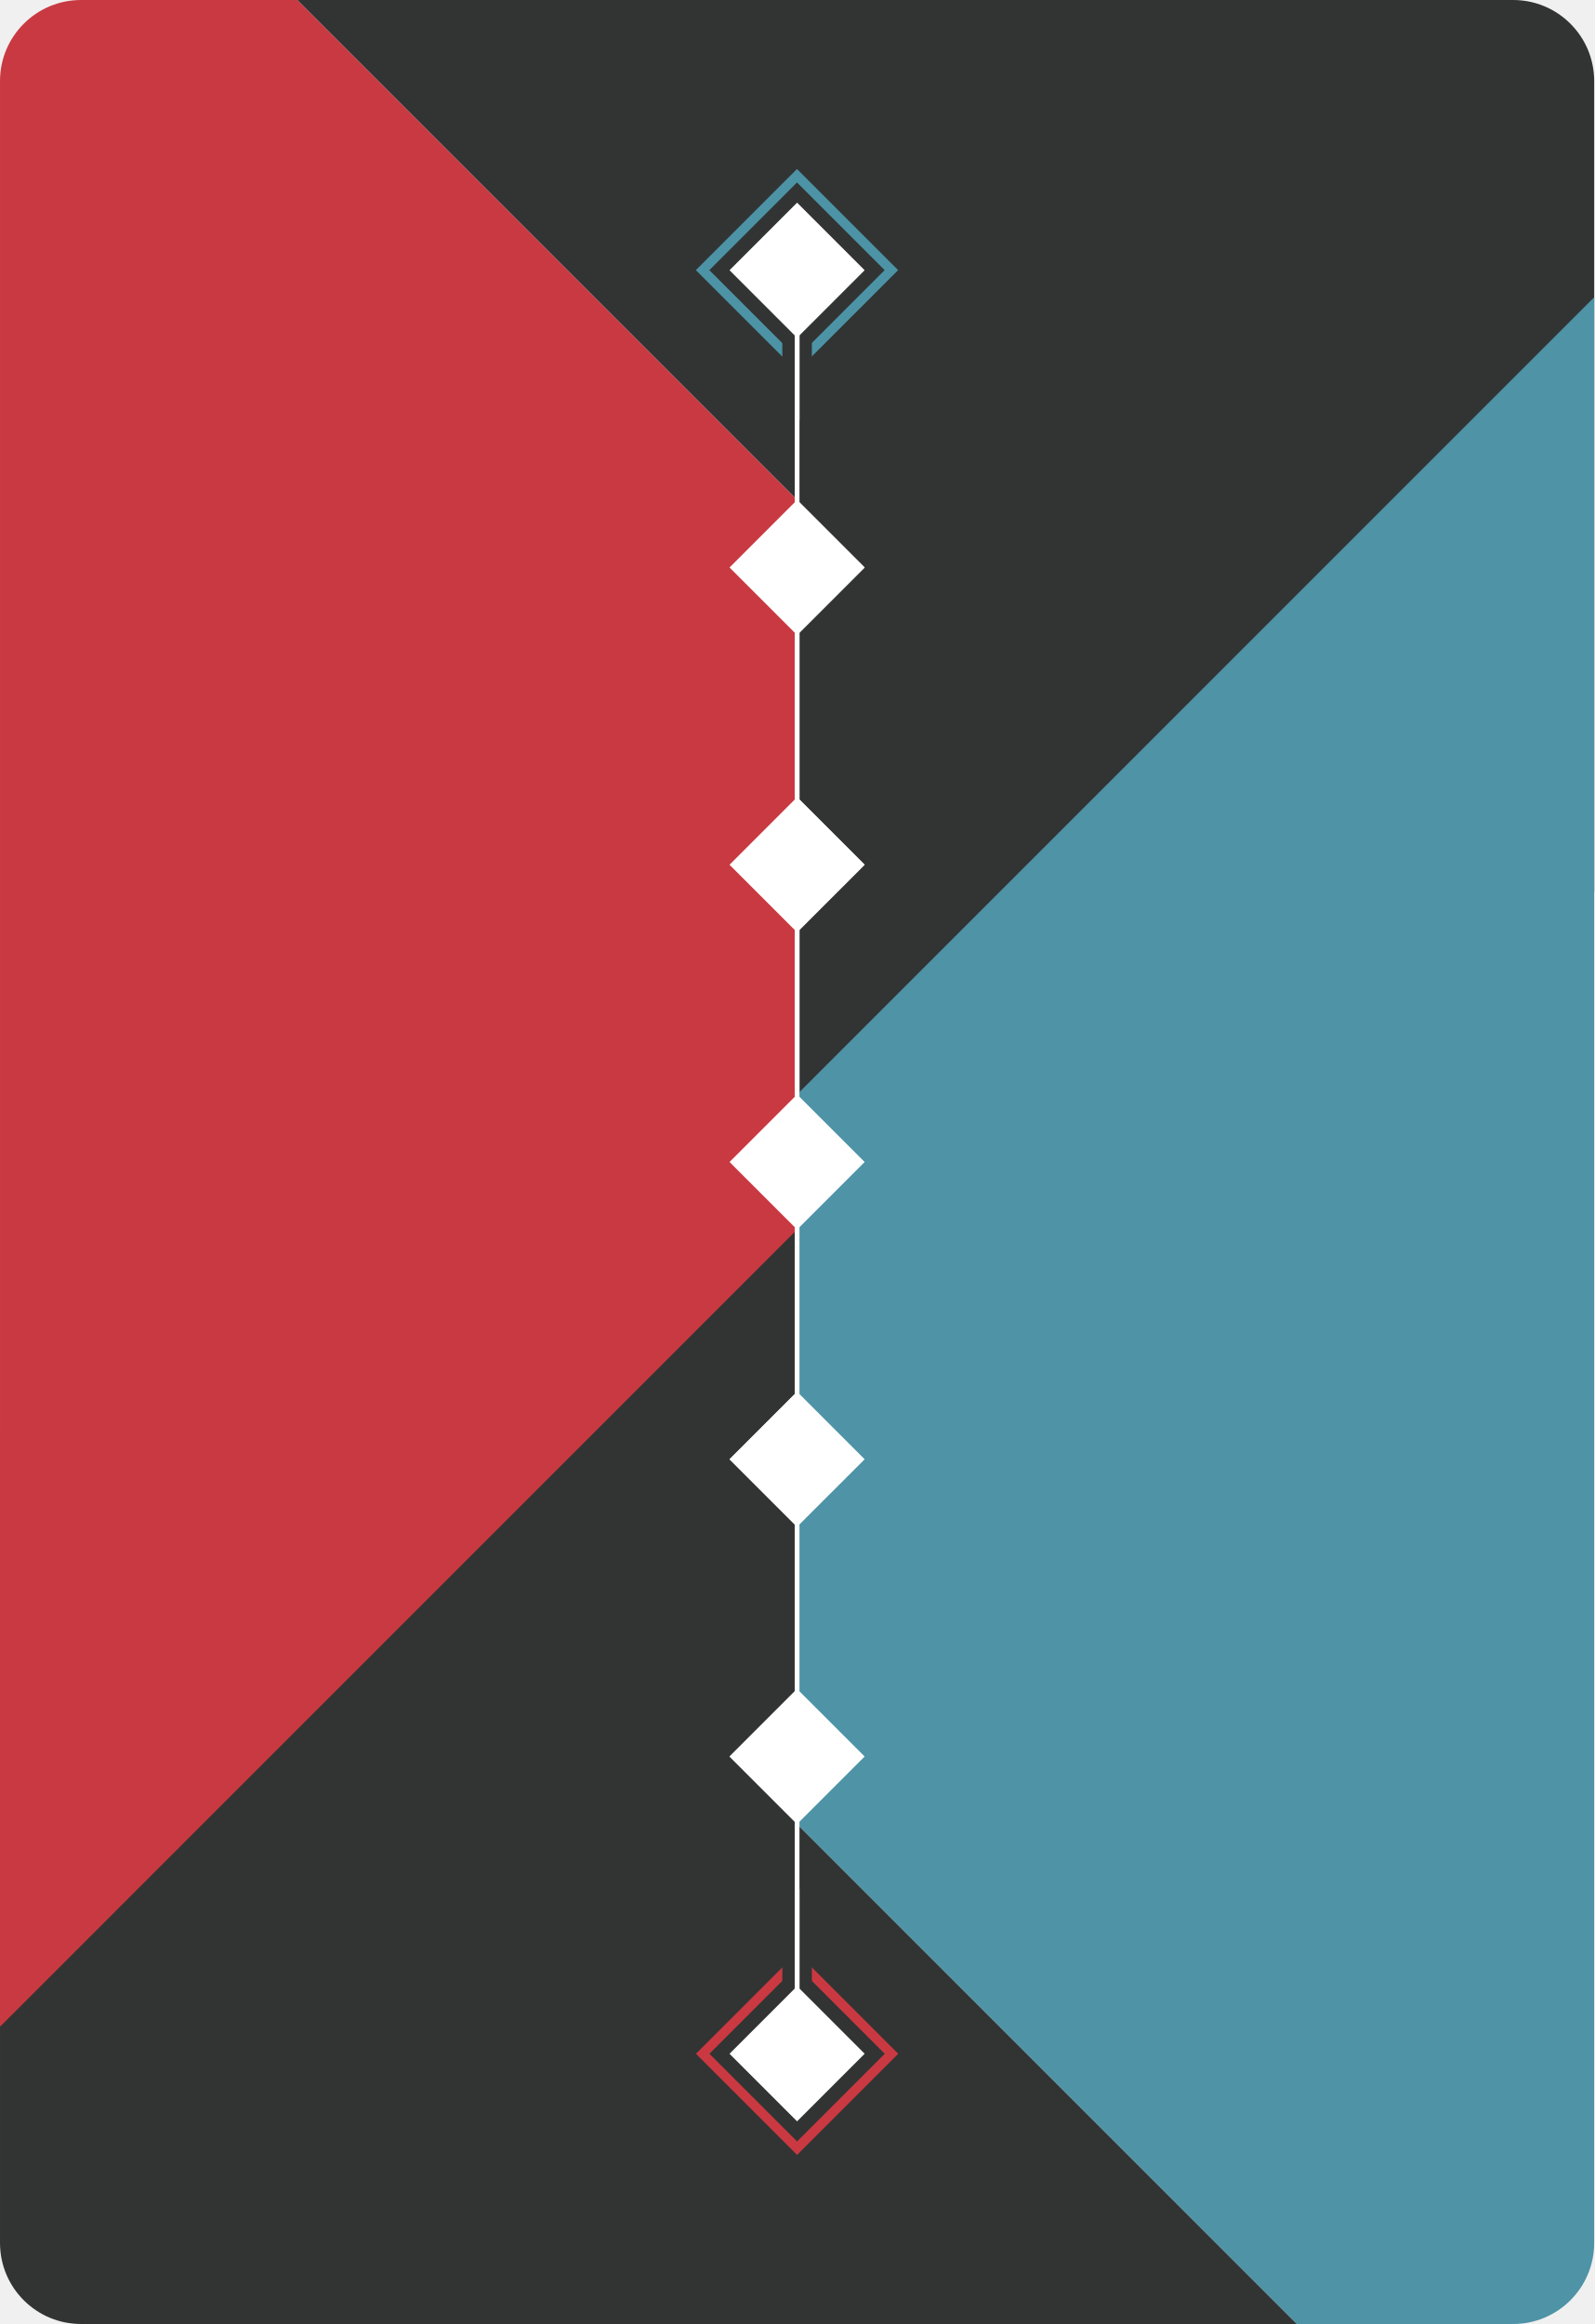
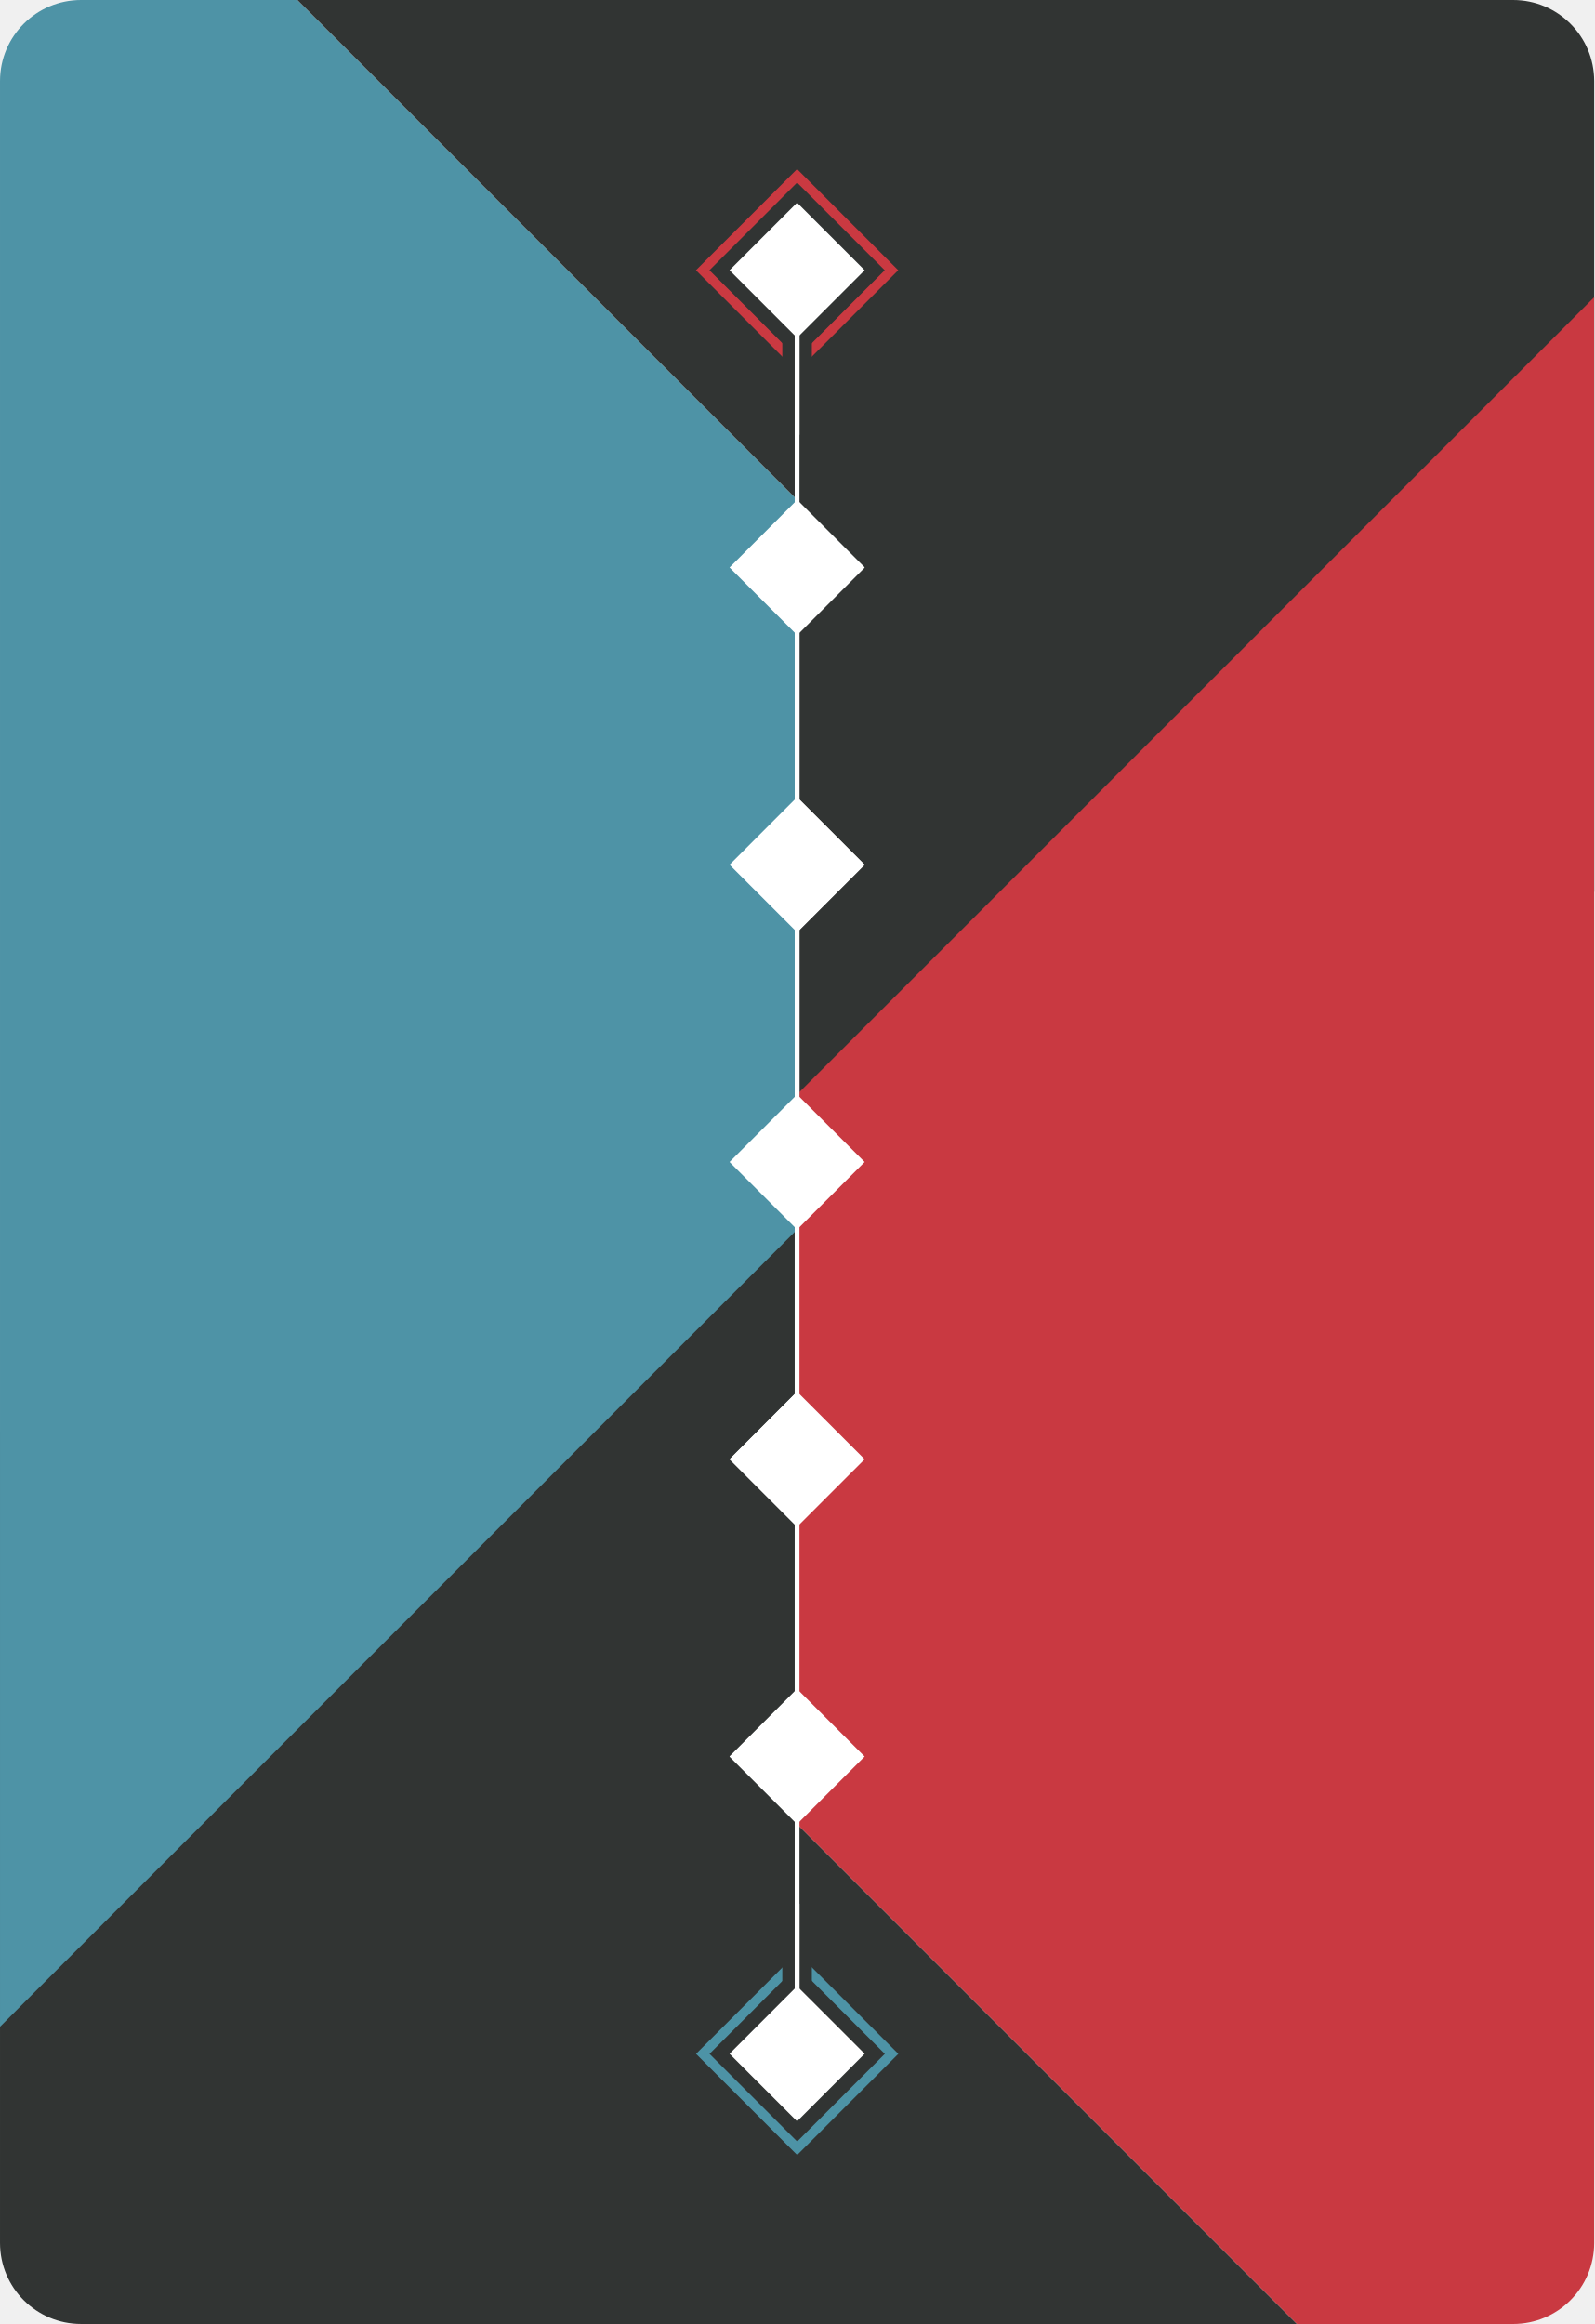
<svg xmlns="http://www.w3.org/2000/svg" id="a" data-name="レイヤー 1" width="59mm" height="86mm" viewBox="0 0 167.244 243.78">
  <g>
-     <polygon points="83.622 43.189 82.722 43.921 82.722 26.98 83.623 27.712 84.522 26.983 84.522 43.921 83.622 43.189" fill="#fff" stroke-width="0" />
-     <path d="M83.372,28.346l.25.203.25-.203v14.209l-.25-.203-.25.203v-14.209M82.072,25.617v19.667l1.55-1.258,1.55,1.258v-19.667l-1.55,1.258-1.55-1.258h0Z" fill="#313433" stroke-width="0" />
+     <polygon points="83.621 216.067 82.722 216.794 82.722 199.859 83.622 200.59 84.522 199.859 84.522 216.799 83.621 216.067" fill="#fff" stroke-width="0" />
+     <path d="M83.872,201.225v14.209l-.25-.203-.25.203v-14.209l.25.203.25-.203M85.172,198.495l-1.55,1.258-1.55-1.258v19.667l1.55-1.258,1.55,1.258v-19.667h0Z" fill="#313433" stroke-width="0" />
  </g>
-   <path d="M83.622,52.441l7.087,7.087-6.614,6.614-.222.222v17.508l6.837,6.837-6.837,6.837v17.508l6.837,6.837-6.837,6.837v17.508l6.837,6.837-6.837,6.837v17.008l83.372-83.372V8.504c0-4.697-3.807-8.504-8.504-8.504H31.181l52.441,52.441h0Z" fill="#313433" stroke-width="0" />
-   <path d="M83.612,19.141l9.196,9.196-9.196,9.196-9.196-9.196,9.196-9.196M83.612,17.726l-.374.374-10.236,10.236,10.61,10.61,10.61-10.61-10.236-10.236-.374-.374h0Z" fill="#4d93a6" stroke-width="0" />
-   <path d="M8.504,243.78h127.559l-59.528-59.528,6.837-6.837v-17.508l-6.837-6.837,6.837-6.837v-17.508l-6.837-6.837,6.837-6.837v-17.508l-6.837-6.837,6.837-6.837v-17.008L0,150.236v85.039c0,4.697,3.807,8.504,8.504,8.504Z" fill="#313433" stroke-width="0" />
-   <path d="M83.622,52.441L31.181,0H8.504C3.807,0,0,3.807,0,8.504v204.094l83.372-83.372.25-76.785Z" fill="#c93941" stroke-width="0" />
-   <path d="M83.622,191.339l52.441,52.441h22.677c4.697,0,8.504-3.807,8.504-8.504V31.181l-83.372,83.372-.25,76.785Z" fill="#4e93a6" stroke-width="0" />
-   <polygon points="83.872 66.364 84.094 66.142 83.872 66.364 83.872 66.364" fill="#c93941" stroke-width="0" />
-   <polygon points="83.872 97.545 90.709 90.709 83.872 83.872 83.622 83.622 83.372 83.872 76.535 90.709 83.372 97.545 83.622 97.795 83.872 97.545" fill="#fff" stroke-width="0" />
-   <polygon points="83.872 66.364 84.094 66.142 90.709 59.528 83.622 52.441 83.622 52.441 76.535 59.527 83.372 66.364 83.622 66.614 83.872 66.364" fill="#fff" stroke-width="0" />
+   <path d="M83.622,191.339l-7.087-7.087,6.614-6.614.222-.222v-17.508l-6.837-6.837,6.837-6.837v-17.508l-6.837-6.837,6.837-6.837v-17.508l-6.837-6.837,6.837-6.837v-17.008L0,150.236v85.039c0,4.697,3.807,8.504,8.504,8.504h127.559l-52.441-52.441h0Z" fill="#313433" stroke-width="0" />
+   <path d="M83.632,206.247l9.196,9.196-9.196,9.196-9.196-9.196,9.196-9.196M83.632,204.833l-10.61,10.61,10.236,10.236.374.374.374-.374,10.236-10.236-10.61-10.61h0Z" fill="#4d93a6" stroke-width="0" />
+   <path d="M158.74,0H31.181l59.528,59.528-6.837,6.837v17.508l6.837,6.837-6.837,6.837v17.508l6.837,6.837-6.837,6.837v17.508l6.837,6.837-6.837,6.837v17.008l83.372-83.372V8.504c0-4.697-3.807-8.504-8.504-8.504Z" fill="#313433" stroke-width="0" />
+   <path d="M83.622,191.339l52.441,52.441h22.677c4.697,0,8.504-3.807,8.504-8.504V31.181l-83.372,83.372-.25,76.785Z" fill="#c93941" stroke-width="0" />
+   <path d="M83.622,52.441L31.181,0H8.504C3.807,0,0,3.807,0,8.504v204.094l83.372-83.372.25-76.785Z" fill="#4e93a6" stroke-width="0" />
+   <polygon points="83.372 177.415 83.15 177.638 83.372 177.415 83.372 177.415" fill="#c93941" stroke-width="0" />
+   <polygon points="83.372 146.234 76.535 153.071 83.372 159.907 83.622 160.157 83.872 159.907 90.709 153.071 83.872 146.234 83.622 145.984 83.372 146.234" fill="#fff" stroke-width="0" />
+   <polygon points="83.372 177.415 83.15 177.638 76.535 184.252 83.622 191.339 83.622 191.339 90.709 184.252 83.872 177.415 83.622 177.165 83.372 177.415" fill="#fff" stroke-width="0" />
  <g>
-     <polygon points="83.622 44.752 82.722 45.64 82.722 25.261 83.622 26.149 84.522 25.261 84.522 45.64 83.622 44.752" fill="#fff" stroke-width="0" />
-     <path d="M83.372,26.816l.25.247.25-.247v17.27l-.25-.247-.25.247v-17.27M82.072,23.707v23.487l1.55-1.529,1.55,1.529v-23.487l-1.55,1.529-1.55-1.529h0Z" fill="#313433" stroke-width="0" />
+     <polygon points="83.622 217.63 82.722 218.516 82.722 198.137 83.622 199.026 84.522 198.137 84.522 218.516 83.622 217.63" fill="#fff" stroke-width="0" />
+     <path d="M83.872,199.694v17.27l-.25-.247-.25.247v-17.27l.25.247.25-.247M85.172,196.585l-1.55,1.529-1.55-1.529v23.487l1.55-1.529,1.55,1.529v-23.487h0Z" fill="#313433" stroke-width="0" />
  </g>
-   <polygon points="83.872 35.183 84.094 34.961 90.709 28.346 83.622 21.26 83.622 21.26 76.535 28.346 83.372 35.183 83.622 35.433 83.872 35.183" fill="#fff" stroke-width="0" />
-   <polygon points="83.872 128.726 90.709 121.89 83.872 115.053 83.622 114.803 83.372 115.053 76.535 121.89 83.372 128.726 83.622 128.976 83.872 128.726" fill="#fff" stroke-width="0" />
-   <polygon points="83.872 159.908 90.709 153.071 83.872 146.234 83.622 145.984 83.372 146.234 76.535 153.071 83.372 159.907 83.622 160.158 83.872 159.908" fill="#fff" stroke-width="0" />
-   <path d="M83.622,206.237l9.196,9.196-9.196,9.196-9.196-9.196,9.196-9.196M83.622,204.823l-.374.374-10.236,10.236,10.61,10.61,10.61-10.61-10.236-10.236-.374-.374h0Z" fill="#ca3941" stroke-width="0" />
-   <polygon points="83.622 177.165 83.372 177.415 76.535 184.252 83.622 191.339 90.709 184.252 83.872 177.415 83.622 177.165" fill="#fff" stroke-width="0" />
+   <polygon points="83.372 208.596 83.15 208.819 76.535 215.433 83.622 222.52 83.622 222.52 90.709 215.433 83.872 208.597 83.622 208.347 83.372 208.596" fill="#fff" stroke-width="0" />
+   <polygon points="83.372 115.053 76.535 121.89 83.372 128.726 83.622 128.976 83.872 128.726 90.709 121.89 83.872 115.053 83.622 114.803 83.372 115.053" fill="#fff" stroke-width="0" />
+   <polygon points="83.372 83.872 76.535 90.709 83.372 97.545 83.622 97.795 83.872 97.545 90.709 90.709 83.872 83.872 83.622 83.622 83.372 83.872" fill="#fff" stroke-width="0" />
+   <path d="M83.622,19.15l9.196,9.196-9.196,9.196-9.196-9.196,9.196-9.196M83.622,17.736l-10.61,10.61,10.236,10.236.374.374.374-.374,10.236-10.236-10.61-10.61h0Z" fill="#ca3941" stroke-width="0" />
+   <polygon points="83.622 66.614 83.872 66.364 90.709 59.528 83.622 52.441 76.535 59.527 83.372 66.364 83.622 66.614" fill="#fff" stroke-width="0" />
  <g>
-     <polygon points="83.622 216.101 82.722 216.99 82.722 196.611 83.622 197.497 84.522 196.611 84.522 216.99 83.622 216.101" fill="#fff" stroke-width="0" />
-     <path d="M83.372,198.163l.25.247.25-.247v17.27l-.25-.247-.25.247v-17.27M82.072,195.054v23.487l1.55-1.529,1.55,1.529v-23.487l-1.55,1.529-1.55-1.529h0Z" fill="#313433" stroke-width="0" />
+     <polygon points="83.622 46.283 82.722 47.171 82.722 26.792 83.622 27.68 84.522 26.792 84.522 47.171 83.622 46.283" fill="#fff" stroke-width="0" />
+     <path d="M83.872,28.346v17.27l-.25-.247-.25.247v-17.27l.25.247.25-.247M85.172,25.238l-1.55,1.529-1.55-1.529v23.487l1.55-1.529,1.55,1.529v-23.487h0Z" fill="#313433" stroke-width="0" />
  </g>
-   <polygon points="83.872 215.433 83.872 28.348 83.872 28.348 83.622 31.018 83.372 28.346 83.372 33.691 83.372 215.433 83.622 212.762 83.872 215.433" fill="#fff" stroke-width="0" />
-   <polygon points="83.622 208.346 83.372 208.596 76.535 215.433 83.622 222.52 90.709 215.433 83.872 208.596 83.622 208.346" fill="#fff" stroke-width="0" />
+   <polygon points="83.372 28.346 83.372 215.432 83.372 215.432 83.622 212.761 83.872 215.433 83.872 210.089 83.872 28.346 83.622 31.018 83.372 28.346" fill="#fff" stroke-width="0" />
+   <polygon points="83.622 35.433 83.872 35.183 90.709 28.346 83.622 21.26 76.535 28.346 83.372 35.183 83.622 35.433" fill="#fff" stroke-width="0" />
</svg>
